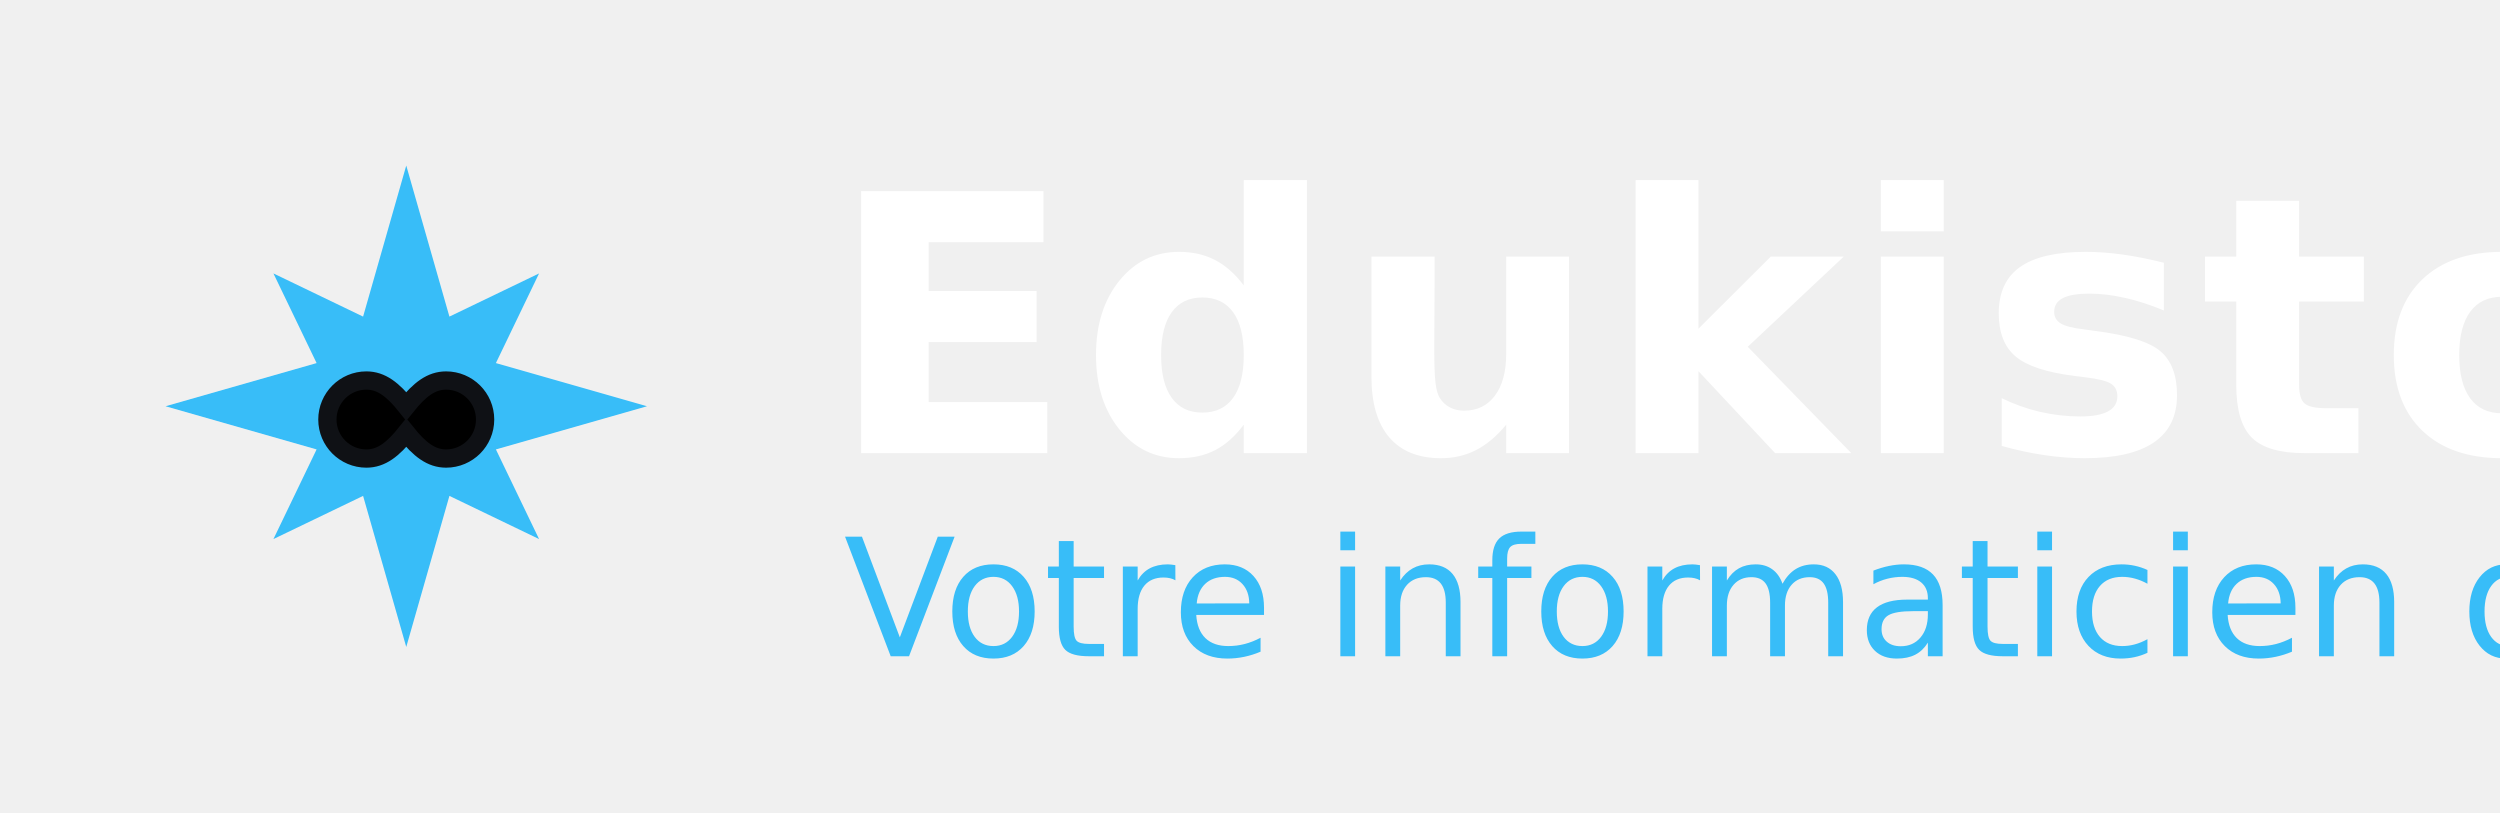
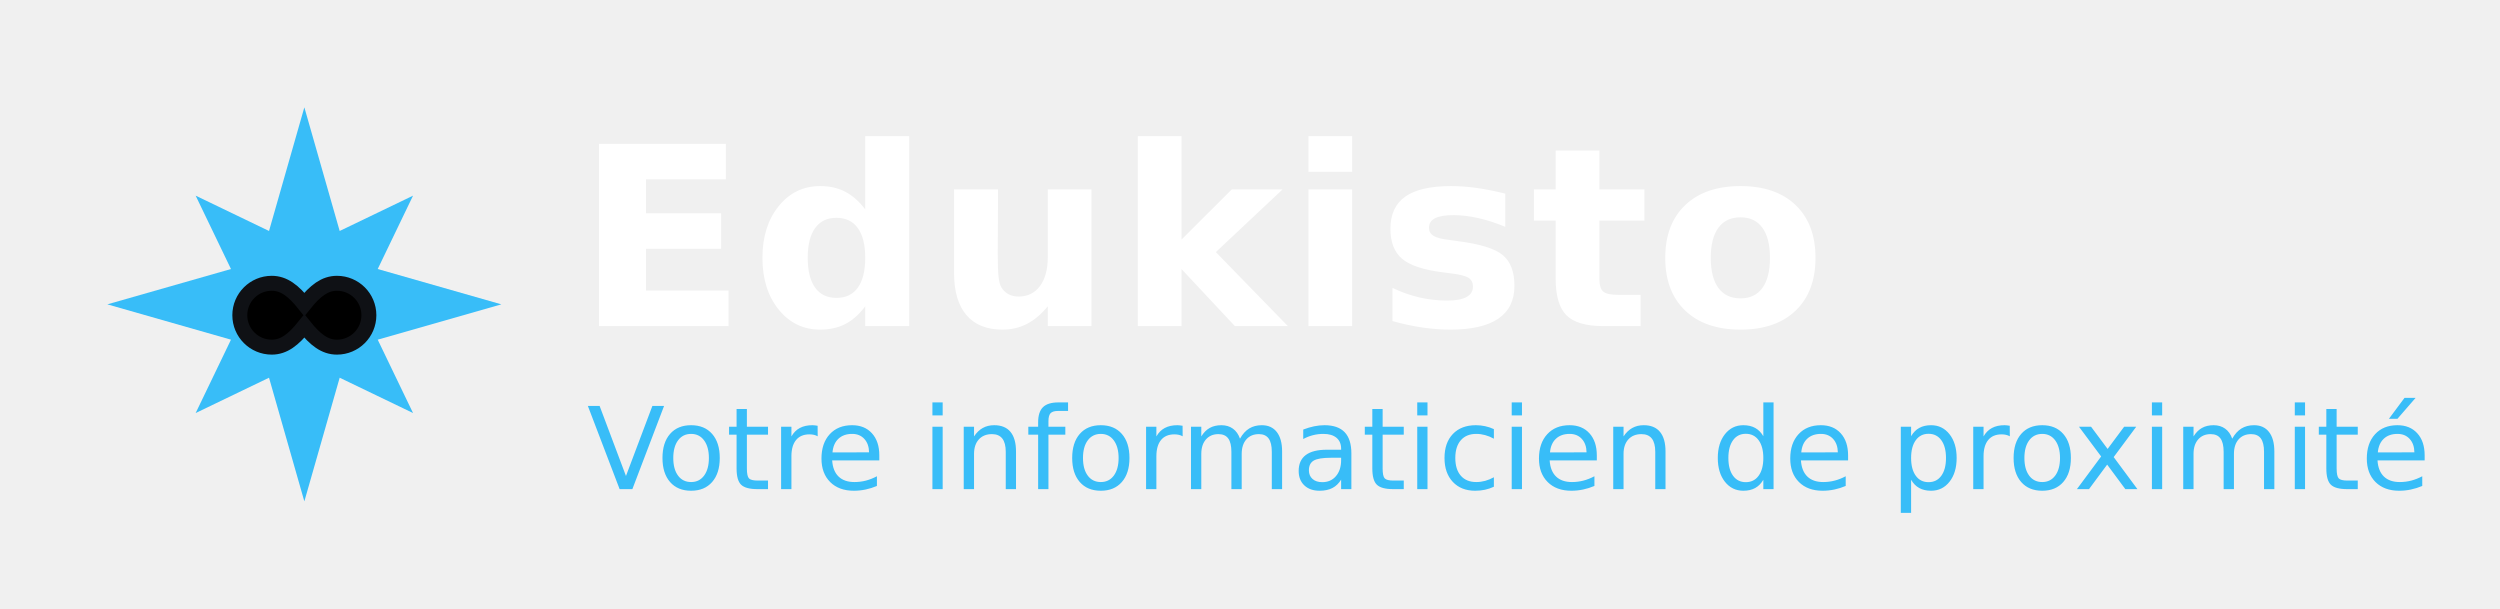
- <svg xmlns="http://www.w3.org/2000/svg" viewBox="0 0 1600 520" font-family="DejaVu Sans">
-   <rect width="1600" height="520" fill="none" />
-   <g transform="translate(90, 90) scale(5.3125)">
+ <svg xmlns="http://www.w3.org/2000/svg" viewBox="0 0 2300 560" font-family="DejaVu Sans">
+   <g transform="translate(80, 80) scale(6.25)">
    <path d="M32 3l5.2 18.2 10.8-5.2-5.2 10.8L61 32l-18.2 5.2 5.2 10.8-10.8-5.2L32 61l-5.2-18.2-10.8 5.2 5.2-10.8L3 32l18.2-5.2-5.2-10.8 10.8 5.2z" fill="#38bdf8" />
    <path d="M32 32c-1.6-2-3-3.1-4.8-3.1a4.7 4.7 0 1 0 0 9.4c1.8 0 3.2-1.1 4.8-3.1 1.6 2 3 3.1 4.8 3.1a4.7 4.7 0 1 0 0-9.4c-1.8 0-3.2 1.1-4.8 3.1z" stroke="#0f1115" stroke-width="2.2" />
  </g>
-   <text x="530" y="290" font-size="230" font-weight="bold" fill="#ffffff" letter-spacing="4">Edukisto</text>
-   <text x="540" y="420" font-size="105" fill="#38bdf8">Votre informaticien de proximité</text>
+   <text x="530" y="300" font-size="230" font-weight="bold" fill="#ffffff" letter-spacing="4">Edukisto</text>
+   <text x="540" y="450" font-size="105" fill="#38bdf8">Votre informaticien de proximité</text>
</svg>
